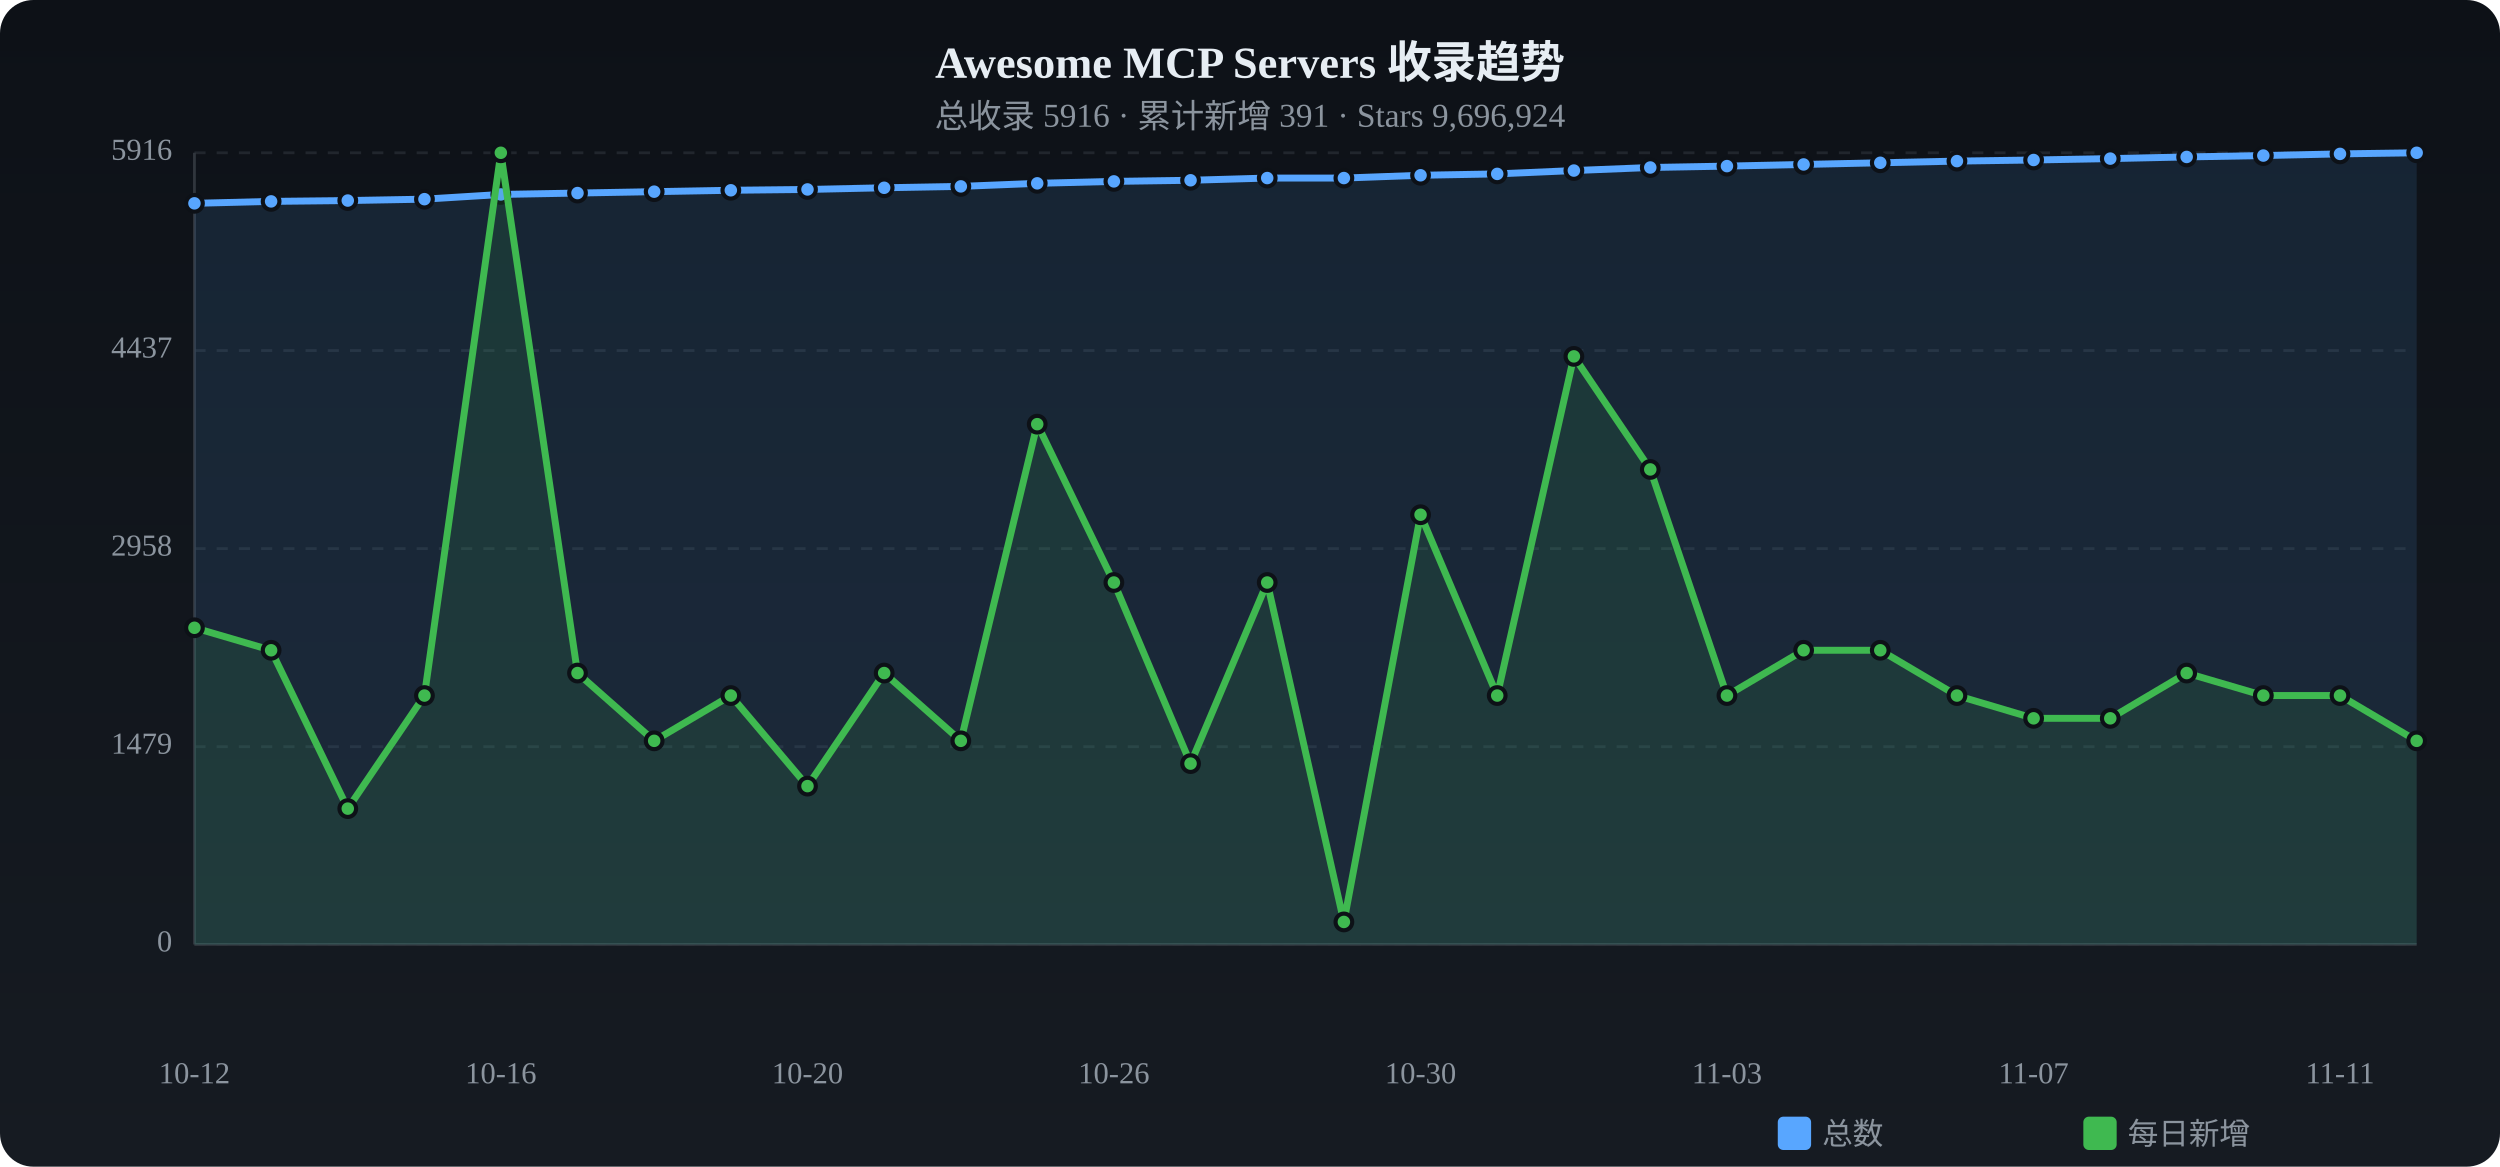
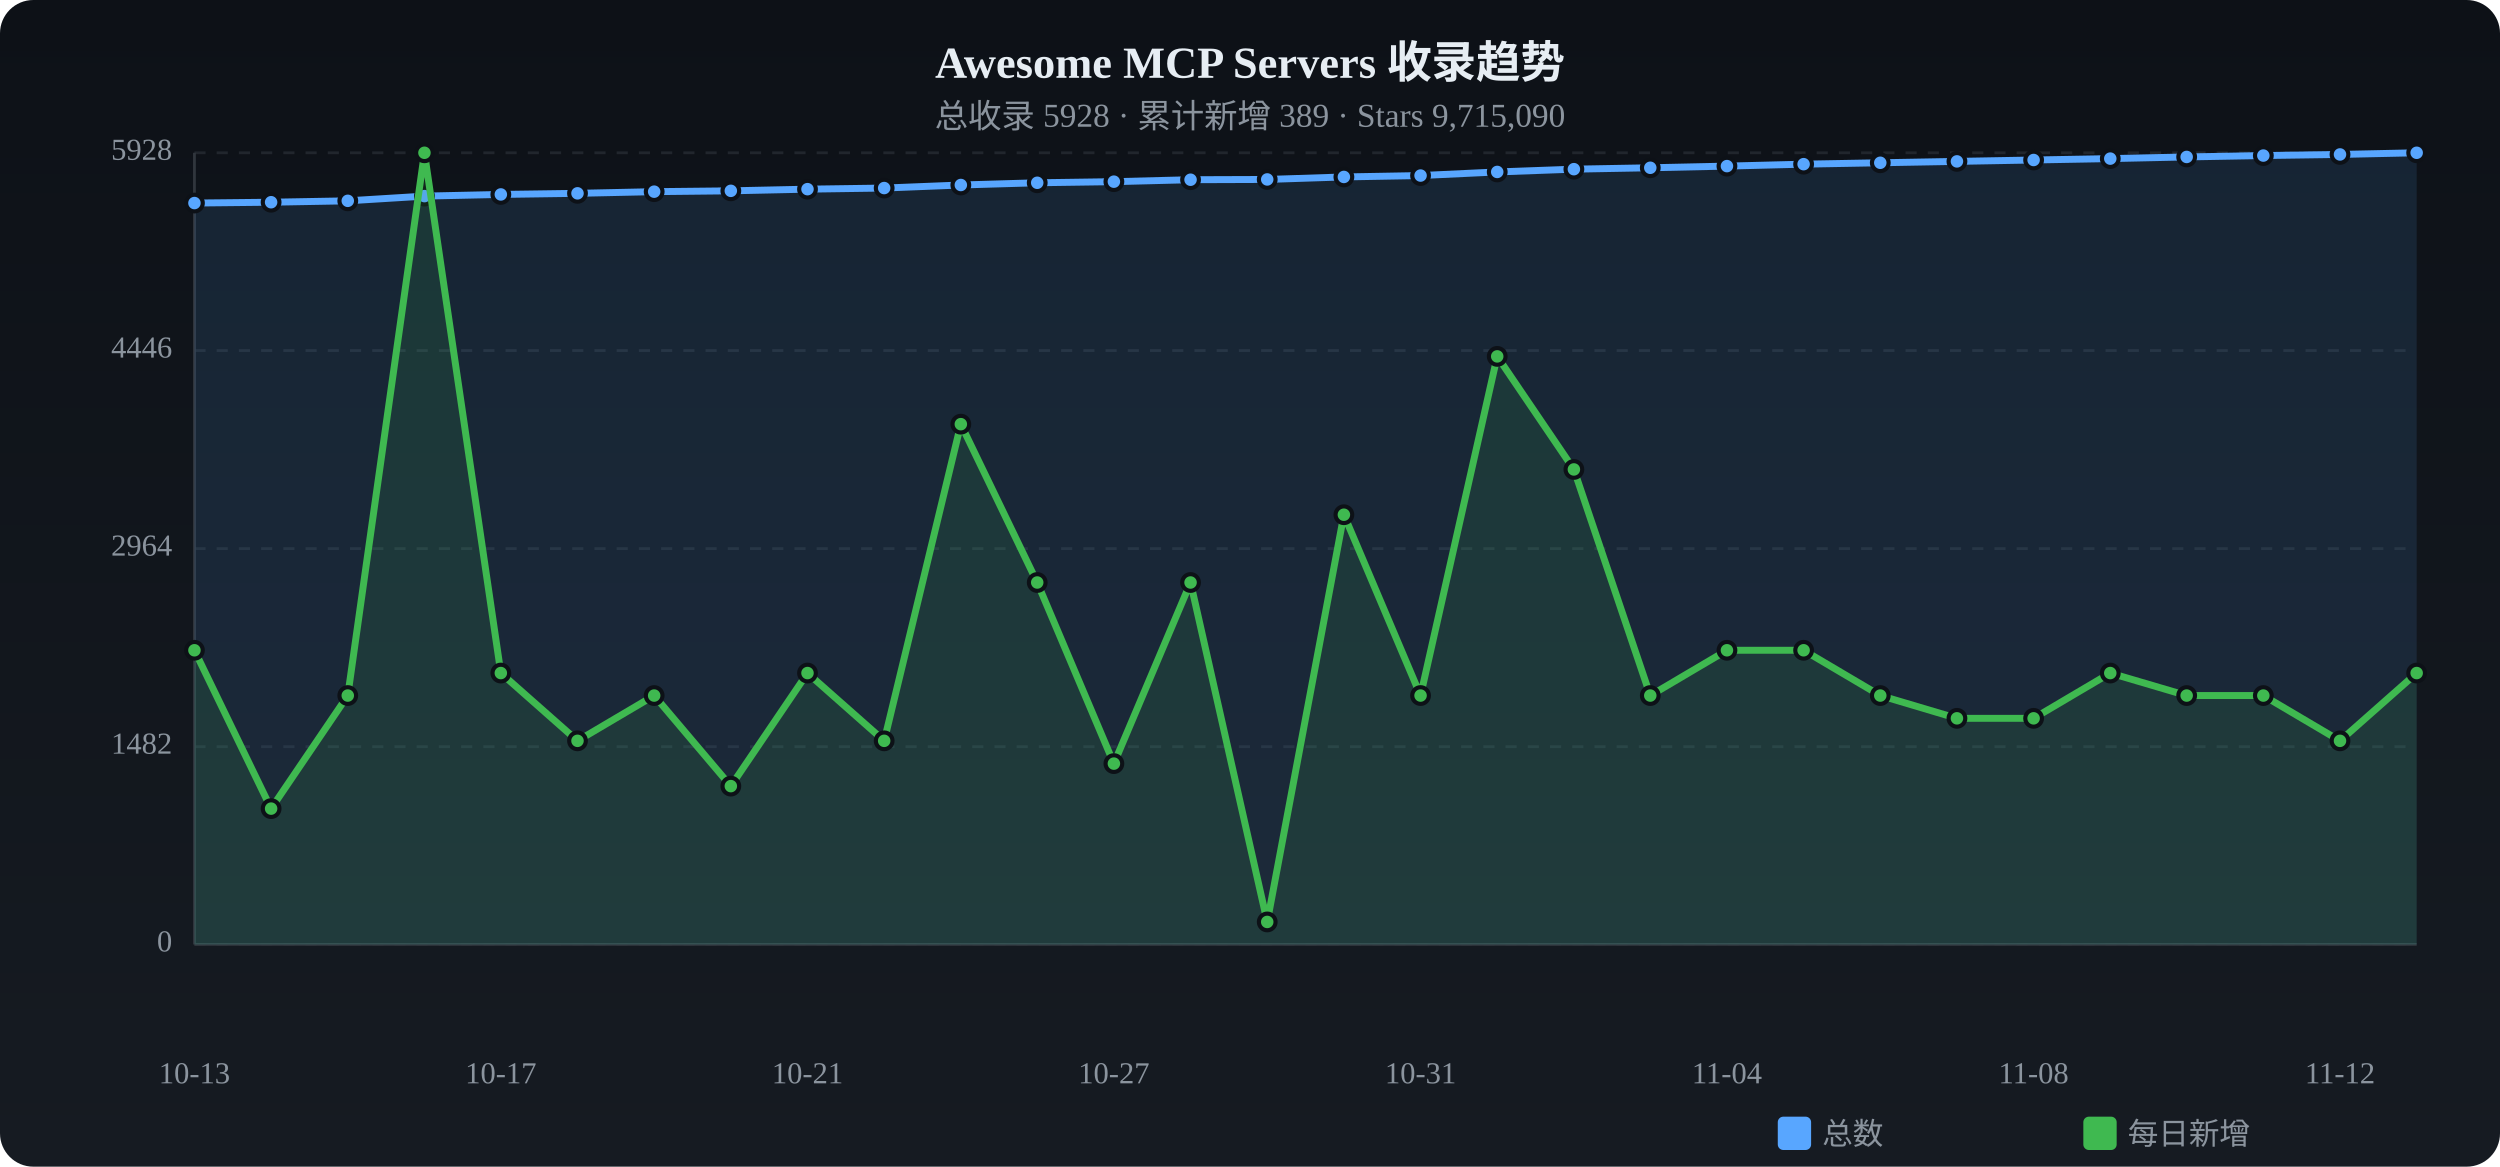
<svg xmlns="http://www.w3.org/2000/svg" viewBox="0 0 900 420" width="900" height="420">
  <defs>
    <linearGradient id="tbg" x1="0%" y1="0%" x2="0%" y2="100%">
      <stop offset="0%" stop-color="#0d1117" />
      <stop offset="100%" stop-color="#161b22" />
    </linearGradient>
  </defs>
  <rect width="900" height="420" rx="12" fill="url(#tbg)" />
  <text x="450.0" y="28" text-anchor="middle" fill="#e6edf3" font-size="16" font-weight="bold">Awesome MCP Servers 收录趋势</text>
-   <text x="450.0" y="46" text-anchor="middle" fill="#8b949e" font-size="12">总收录 5916 · 累计新增 391 · Stars 9,696,924</text>
+   <text x="450.0" y="46" text-anchor="middle" fill="#8b949e" font-size="12">总收录 5928 · 累计新增 389 · Stars 9,715,090</text>
  <text x="62" y="340.0" text-anchor="end" fill="#8b949e" font-size="11" dominant-baseline="middle">0</text>
  <line x1="70" y1="340.0" x2="870" y2="340.0" stroke="#21262d" stroke-dasharray="4 4" />
-   <text x="62" y="268.8" text-anchor="end" fill="#8b949e" font-size="11" dominant-baseline="middle">1479</text>
+   <text x="62" y="268.8" text-anchor="end" fill="#8b949e" font-size="11" dominant-baseline="middle">1482</text>
  <line x1="70" y1="268.8" x2="870" y2="268.8" stroke="#21262d" stroke-dasharray="4 4" />
-   <text x="62" y="197.5" text-anchor="end" fill="#8b949e" font-size="11" dominant-baseline="middle">2958</text>
+   <text x="62" y="197.5" text-anchor="end" fill="#8b949e" font-size="11" dominant-baseline="middle">2964</text>
  <line x1="70" y1="197.5" x2="870" y2="197.5" stroke="#21262d" stroke-dasharray="4 4" />
-   <text x="62" y="126.2" text-anchor="end" fill="#8b949e" font-size="11" dominant-baseline="middle">4437</text>
+   <text x="62" y="126.2" text-anchor="end" fill="#8b949e" font-size="11" dominant-baseline="middle">4446</text>
  <line x1="70" y1="126.2" x2="870" y2="126.2" stroke="#21262d" stroke-dasharray="4 4" />
-   <text x="62" y="55.0" text-anchor="end" fill="#8b949e" font-size="11" dominant-baseline="middle">5916</text>
+   <text x="62" y="55.0" text-anchor="end" fill="#8b949e" font-size="11" dominant-baseline="middle">5928</text>
  <line x1="70" y1="55.0" x2="870" y2="55.0" stroke="#21262d" stroke-dasharray="4 4" />
  <line x1="70" y1="55" x2="70" y2="340" stroke="#30363d" />
  <line x1="70" y1="340" x2="870" y2="340" stroke="#30363d" />
-   <path d="M70.0,73.2 L97.6,72.5 L125.2,72.2 L152.8,71.7 L180.3,70.0 L207.9,69.5 L235.5,69.0 L263.1,68.5 L290.7,68.2 L318.3,67.6 L345.9,67.1 L373.4,66.0 L401.0,65.3 L428.6,64.9 L456.2,64.1 L483.8,64.1 L511.4,63.1 L539.0,62.6 L566.6,61.4 L594.1,60.3 L621.7,59.8 L649.3,59.2 L676.9,58.6 L704.5,58.0 L732.1,57.6 L759.7,57.1 L787.2,56.5 L814.8,56.0 L842.4,55.4 L870.0,55.0 L870.0,340 L70.0,340 Z" fill="#58a6ff" opacity="0.12" />
-   <polyline points="70.0,73.2 97.6,72.5 125.2,72.2 152.8,71.7 180.3,70.0 207.9,69.5 235.5,69.0 263.1,68.5 290.7,68.2 318.3,67.6 345.9,67.1 373.4,66.0 401.0,65.3 428.6,64.9 456.2,64.1 483.8,64.1 511.4,63.1 539.0,62.6 566.6,61.4 594.1,60.3 621.7,59.8 649.3,59.2 676.9,58.6 704.5,58.0 732.1,57.6 759.7,57.1 787.2,56.5 814.8,56.0 842.4,55.4 870.0,55.0" fill="none" stroke="#58a6ff" stroke-width="2.5" stroke-linecap="round" stroke-linejoin="round" />
-   <circle cx="70.0" cy="73.2" r="3" fill="#58a6ff" stroke="#0d1117" stroke-width="1.5" />
-   <circle cx="97.6" cy="72.5" r="3" fill="#58a6ff" stroke="#0d1117" stroke-width="1.5" />
-   <circle cx="125.2" cy="72.2" r="3" fill="#58a6ff" stroke="#0d1117" stroke-width="1.5" />
-   <circle cx="152.8" cy="71.7" r="3" fill="#58a6ff" stroke="#0d1117" stroke-width="1.5" />
+   <path d="M70.0,73.1 L97.6,72.8 L125.2,72.3 L152.8,70.6 L180.3,70.0 L207.9,69.6 L235.5,69.0 L263.1,68.7 L290.7,68.1 L318.3,67.7 L345.9,66.6 L373.4,65.8 L401.0,65.4 L428.6,64.7 L456.2,64.6 L483.8,63.7 L511.4,63.2 L539.0,61.9 L566.6,60.9 L594.1,60.4 L621.7,59.8 L649.3,59.1 L676.9,58.6 L704.5,58.1 L732.1,57.6 L759.7,57.1 L787.2,56.5 L814.8,56.0 L842.4,55.6 L870.0,55.0 L870.0,340 L70.0,340 Z" fill="#58a6ff" opacity="0.12" />
+   <polyline points="70.0,73.1 97.6,72.8 125.2,72.3 152.8,70.6 180.3,70.0 207.9,69.6 235.5,69.0 263.1,68.7 290.7,68.1 318.3,67.7 345.9,66.6 373.4,65.8 401.0,65.4 428.6,64.7 456.2,64.6 483.8,63.7 511.4,63.2 539.0,61.9 566.6,60.9 594.1,60.4 621.7,59.8 649.3,59.1 676.9,58.6 704.5,58.1 732.1,57.6 759.7,57.1 787.2,56.5 814.8,56.0 842.4,55.6 870.0,55.0" fill="none" stroke="#58a6ff" stroke-width="2.5" stroke-linecap="round" stroke-linejoin="round" />
+   <circle cx="70.0" cy="73.1" r="3" fill="#58a6ff" stroke="#0d1117" stroke-width="1.5" />
+   <circle cx="97.6" cy="72.8" r="3" fill="#58a6ff" stroke="#0d1117" stroke-width="1.5" />
+   <circle cx="125.2" cy="72.3" r="3" fill="#58a6ff" stroke="#0d1117" stroke-width="1.5" />
+   <circle cx="152.8" cy="70.6" r="3" fill="#58a6ff" stroke="#0d1117" stroke-width="1.5" />
  <circle cx="180.3" cy="70.0" r="3" fill="#58a6ff" stroke="#0d1117" stroke-width="1.5" />
-   <circle cx="207.9" cy="69.5" r="3" fill="#58a6ff" stroke="#0d1117" stroke-width="1.5" />
+   <circle cx="207.9" cy="69.6" r="3" fill="#58a6ff" stroke="#0d1117" stroke-width="1.5" />
  <circle cx="235.5" cy="69.0" r="3" fill="#58a6ff" stroke="#0d1117" stroke-width="1.5" />
-   <circle cx="263.1" cy="68.5" r="3" fill="#58a6ff" stroke="#0d1117" stroke-width="1.5" />
-   <circle cx="290.7" cy="68.2" r="3" fill="#58a6ff" stroke="#0d1117" stroke-width="1.5" />
-   <circle cx="318.3" cy="67.6" r="3" fill="#58a6ff" stroke="#0d1117" stroke-width="1.5" />
-   <circle cx="345.9" cy="67.1" r="3" fill="#58a6ff" stroke="#0d1117" stroke-width="1.5" />
-   <circle cx="373.4" cy="66.0" r="3" fill="#58a6ff" stroke="#0d1117" stroke-width="1.5" />
-   <circle cx="401.0" cy="65.3" r="3" fill="#58a6ff" stroke="#0d1117" stroke-width="1.5" />
-   <circle cx="428.6" cy="64.9" r="3" fill="#58a6ff" stroke="#0d1117" stroke-width="1.5" />
-   <circle cx="456.2" cy="64.1" r="3" fill="#58a6ff" stroke="#0d1117" stroke-width="1.5" />
-   <circle cx="483.8" cy="64.1" r="3" fill="#58a6ff" stroke="#0d1117" stroke-width="1.5" />
-   <circle cx="511.4" cy="63.1" r="3" fill="#58a6ff" stroke="#0d1117" stroke-width="1.5" />
-   <circle cx="539.0" cy="62.6" r="3" fill="#58a6ff" stroke="#0d1117" stroke-width="1.5" />
-   <circle cx="566.6" cy="61.4" r="3" fill="#58a6ff" stroke="#0d1117" stroke-width="1.5" />
-   <circle cx="594.1" cy="60.3" r="3" fill="#58a6ff" stroke="#0d1117" stroke-width="1.5" />
+   <circle cx="263.1" cy="68.7" r="3" fill="#58a6ff" stroke="#0d1117" stroke-width="1.5" />
+   <circle cx="290.7" cy="68.1" r="3" fill="#58a6ff" stroke="#0d1117" stroke-width="1.5" />
+   <circle cx="318.3" cy="67.7" r="3" fill="#58a6ff" stroke="#0d1117" stroke-width="1.5" />
+   <circle cx="345.9" cy="66.6" r="3" fill="#58a6ff" stroke="#0d1117" stroke-width="1.5" />
+   <circle cx="373.4" cy="65.8" r="3" fill="#58a6ff" stroke="#0d1117" stroke-width="1.5" />
+   <circle cx="401.0" cy="65.4" r="3" fill="#58a6ff" stroke="#0d1117" stroke-width="1.5" />
+   <circle cx="428.6" cy="64.7" r="3" fill="#58a6ff" stroke="#0d1117" stroke-width="1.5" />
+   <circle cx="456.2" cy="64.6" r="3" fill="#58a6ff" stroke="#0d1117" stroke-width="1.5" />
+   <circle cx="483.8" cy="63.7" r="3" fill="#58a6ff" stroke="#0d1117" stroke-width="1.5" />
+   <circle cx="511.4" cy="63.2" r="3" fill="#58a6ff" stroke="#0d1117" stroke-width="1.5" />
+   <circle cx="539.0" cy="61.9" r="3" fill="#58a6ff" stroke="#0d1117" stroke-width="1.5" />
+   <circle cx="566.6" cy="60.9" r="3" fill="#58a6ff" stroke="#0d1117" stroke-width="1.5" />
+   <circle cx="594.1" cy="60.4" r="3" fill="#58a6ff" stroke="#0d1117" stroke-width="1.5" />
  <circle cx="621.7" cy="59.8" r="3" fill="#58a6ff" stroke="#0d1117" stroke-width="1.5" />
-   <circle cx="649.3" cy="59.2" r="3" fill="#58a6ff" stroke="#0d1117" stroke-width="1.5" />
+   <circle cx="649.3" cy="59.1" r="3" fill="#58a6ff" stroke="#0d1117" stroke-width="1.5" />
  <circle cx="676.9" cy="58.6" r="3" fill="#58a6ff" stroke="#0d1117" stroke-width="1.5" />
-   <circle cx="704.5" cy="58.0" r="3" fill="#58a6ff" stroke="#0d1117" stroke-width="1.5" />
+   <circle cx="704.5" cy="58.1" r="3" fill="#58a6ff" stroke="#0d1117" stroke-width="1.5" />
  <circle cx="732.1" cy="57.6" r="3" fill="#58a6ff" stroke="#0d1117" stroke-width="1.5" />
  <circle cx="759.7" cy="57.1" r="3" fill="#58a6ff" stroke="#0d1117" stroke-width="1.5" />
  <circle cx="787.2" cy="56.5" r="3" fill="#58a6ff" stroke="#0d1117" stroke-width="1.5" />
  <circle cx="814.8" cy="56.0" r="3" fill="#58a6ff" stroke="#0d1117" stroke-width="1.5" />
-   <circle cx="842.4" cy="55.4" r="3" fill="#58a6ff" stroke="#0d1117" stroke-width="1.5" />
+   <circle cx="842.4" cy="55.6" r="3" fill="#58a6ff" stroke="#0d1117" stroke-width="1.5" />
  <circle cx="870.0" cy="55.0" r="3" fill="#58a6ff" stroke="#0d1117" stroke-width="1.5" />
-   <path d="M70.0,226.0 L97.6,234.1 L125.2,291.1 L152.8,250.4 L180.3,55.0 L207.9,242.3 L235.5,266.7 L263.1,250.4 L290.7,283.0 L318.3,242.3 L345.9,266.7 L373.4,152.7 L401.0,209.7 L428.6,274.9 L456.2,209.7 L483.8,331.9 L511.4,185.3 L539.0,250.4 L566.6,128.3 L594.1,169.0 L621.7,250.4 L649.3,234.1 L676.9,234.1 L704.5,250.4 L732.1,258.6 L759.7,258.6 L787.2,242.3 L814.8,250.4 L842.4,250.4 L870.0,266.7 L870.0,340 L70.0,340 Z" fill="#3fb950" opacity="0.12" />
-   <polyline points="70.0,226.0 97.6,234.1 125.2,291.1 152.8,250.4 180.3,55.0 207.9,242.3 235.5,266.7 263.1,250.4 290.7,283.0 318.3,242.3 345.9,266.7 373.4,152.7 401.0,209.7 428.6,274.9 456.2,209.7 483.8,331.9 511.4,185.3 539.0,250.4 566.6,128.3 594.1,169.0 621.7,250.4 649.3,234.1 676.9,234.1 704.5,250.4 732.1,258.6 759.7,258.6 787.2,242.3 814.8,250.4 842.4,250.4 870.0,266.7" fill="none" stroke="#3fb950" stroke-width="2.5" stroke-linecap="round" stroke-linejoin="round" />
-   <circle cx="70.0" cy="226.0" r="3" fill="#3fb950" stroke="#0d1117" stroke-width="1.5" />
-   <circle cx="97.6" cy="234.1" r="3" fill="#3fb950" stroke="#0d1117" stroke-width="1.5" />
-   <circle cx="125.2" cy="291.1" r="3" fill="#3fb950" stroke="#0d1117" stroke-width="1.5" />
-   <circle cx="152.8" cy="250.4" r="3" fill="#3fb950" stroke="#0d1117" stroke-width="1.5" />
-   <circle cx="180.3" cy="55.0" r="3" fill="#3fb950" stroke="#0d1117" stroke-width="1.5" />
-   <circle cx="207.9" cy="242.3" r="3" fill="#3fb950" stroke="#0d1117" stroke-width="1.5" />
-   <circle cx="235.5" cy="266.7" r="3" fill="#3fb950" stroke="#0d1117" stroke-width="1.5" />
-   <circle cx="263.1" cy="250.4" r="3" fill="#3fb950" stroke="#0d1117" stroke-width="1.5" />
-   <circle cx="290.7" cy="283.0" r="3" fill="#3fb950" stroke="#0d1117" stroke-width="1.5" />
-   <circle cx="318.3" cy="242.3" r="3" fill="#3fb950" stroke="#0d1117" stroke-width="1.5" />
-   <circle cx="345.9" cy="266.7" r="3" fill="#3fb950" stroke="#0d1117" stroke-width="1.5" />
-   <circle cx="373.4" cy="152.7" r="3" fill="#3fb950" stroke="#0d1117" stroke-width="1.5" />
-   <circle cx="401.0" cy="209.7" r="3" fill="#3fb950" stroke="#0d1117" stroke-width="1.5" />
-   <circle cx="428.6" cy="274.9" r="3" fill="#3fb950" stroke="#0d1117" stroke-width="1.5" />
-   <circle cx="456.2" cy="209.7" r="3" fill="#3fb950" stroke="#0d1117" stroke-width="1.5" />
-   <circle cx="483.8" cy="331.9" r="3" fill="#3fb950" stroke="#0d1117" stroke-width="1.5" />
-   <circle cx="511.4" cy="185.3" r="3" fill="#3fb950" stroke="#0d1117" stroke-width="1.5" />
-   <circle cx="539.0" cy="250.4" r="3" fill="#3fb950" stroke="#0d1117" stroke-width="1.5" />
-   <circle cx="566.6" cy="128.3" r="3" fill="#3fb950" stroke="#0d1117" stroke-width="1.5" />
-   <circle cx="594.1" cy="169.0" r="3" fill="#3fb950" stroke="#0d1117" stroke-width="1.5" />
-   <circle cx="621.7" cy="250.4" r="3" fill="#3fb950" stroke="#0d1117" stroke-width="1.5" />
+   <path d="M70.0,234.1 L97.6,291.1 L125.2,250.4 L152.8,55.0 L180.3,242.3 L207.9,266.7 L235.5,250.4 L263.1,283.0 L290.7,242.3 L318.3,266.7 L345.9,152.7 L373.4,209.7 L401.0,274.9 L428.6,209.7 L456.2,331.9 L483.8,185.3 L511.4,250.4 L539.0,128.3 L566.6,169.0 L594.1,250.4 L621.7,234.1 L649.3,234.1 L676.9,250.4 L704.5,258.6 L732.1,258.6 L759.7,242.3 L787.2,250.4 L814.8,250.4 L842.4,266.7 L870.0,242.3 L870.0,340 L70.0,340 Z" fill="#3fb950" opacity="0.12" />
+   <polyline points="70.0,234.1 97.6,291.1 125.2,250.4 152.8,55.0 180.3,242.3 207.9,266.7 235.5,250.4 263.1,283.0 290.7,242.3 318.3,266.7 345.9,152.7 373.4,209.7 401.0,274.9 428.6,209.7 456.2,331.9 483.8,185.3 511.4,250.4 539.0,128.3 566.6,169.0 594.1,250.4 621.7,234.1 649.3,234.1 676.9,250.4 704.5,258.6 732.1,258.6 759.7,242.3 787.2,250.4 814.8,250.4 842.4,266.7 870.0,242.3" fill="none" stroke="#3fb950" stroke-width="2.5" stroke-linecap="round" stroke-linejoin="round" />
+   <circle cx="70.0" cy="234.1" r="3" fill="#3fb950" stroke="#0d1117" stroke-width="1.5" />
+   <circle cx="97.6" cy="291.1" r="3" fill="#3fb950" stroke="#0d1117" stroke-width="1.5" />
+   <circle cx="125.2" cy="250.4" r="3" fill="#3fb950" stroke="#0d1117" stroke-width="1.5" />
+   <circle cx="152.8" cy="55.0" r="3" fill="#3fb950" stroke="#0d1117" stroke-width="1.5" />
+   <circle cx="180.3" cy="242.3" r="3" fill="#3fb950" stroke="#0d1117" stroke-width="1.5" />
+   <circle cx="207.9" cy="266.7" r="3" fill="#3fb950" stroke="#0d1117" stroke-width="1.5" />
+   <circle cx="235.5" cy="250.4" r="3" fill="#3fb950" stroke="#0d1117" stroke-width="1.5" />
+   <circle cx="263.1" cy="283.0" r="3" fill="#3fb950" stroke="#0d1117" stroke-width="1.5" />
+   <circle cx="290.7" cy="242.3" r="3" fill="#3fb950" stroke="#0d1117" stroke-width="1.5" />
+   <circle cx="318.3" cy="266.7" r="3" fill="#3fb950" stroke="#0d1117" stroke-width="1.5" />
+   <circle cx="345.9" cy="152.7" r="3" fill="#3fb950" stroke="#0d1117" stroke-width="1.5" />
+   <circle cx="373.4" cy="209.7" r="3" fill="#3fb950" stroke="#0d1117" stroke-width="1.5" />
+   <circle cx="401.0" cy="274.9" r="3" fill="#3fb950" stroke="#0d1117" stroke-width="1.5" />
+   <circle cx="428.6" cy="209.7" r="3" fill="#3fb950" stroke="#0d1117" stroke-width="1.5" />
+   <circle cx="456.2" cy="331.9" r="3" fill="#3fb950" stroke="#0d1117" stroke-width="1.5" />
+   <circle cx="483.8" cy="185.3" r="3" fill="#3fb950" stroke="#0d1117" stroke-width="1.5" />
+   <circle cx="511.4" cy="250.4" r="3" fill="#3fb950" stroke="#0d1117" stroke-width="1.5" />
+   <circle cx="539.0" cy="128.3" r="3" fill="#3fb950" stroke="#0d1117" stroke-width="1.5" />
+   <circle cx="566.6" cy="169.0" r="3" fill="#3fb950" stroke="#0d1117" stroke-width="1.5" />
+   <circle cx="594.1" cy="250.4" r="3" fill="#3fb950" stroke="#0d1117" stroke-width="1.5" />
+   <circle cx="621.7" cy="234.1" r="3" fill="#3fb950" stroke="#0d1117" stroke-width="1.5" />
  <circle cx="649.3" cy="234.1" r="3" fill="#3fb950" stroke="#0d1117" stroke-width="1.5" />
-   <circle cx="676.9" cy="234.1" r="3" fill="#3fb950" stroke="#0d1117" stroke-width="1.5" />
-   <circle cx="704.5" cy="250.4" r="3" fill="#3fb950" stroke="#0d1117" stroke-width="1.5" />
+   <circle cx="676.9" cy="250.4" r="3" fill="#3fb950" stroke="#0d1117" stroke-width="1.5" />
+   <circle cx="704.5" cy="258.6" r="3" fill="#3fb950" stroke="#0d1117" stroke-width="1.5" />
  <circle cx="732.1" cy="258.6" r="3" fill="#3fb950" stroke="#0d1117" stroke-width="1.5" />
-   <circle cx="759.7" cy="258.6" r="3" fill="#3fb950" stroke="#0d1117" stroke-width="1.5" />
-   <circle cx="787.2" cy="242.3" r="3" fill="#3fb950" stroke="#0d1117" stroke-width="1.5" />
+   <circle cx="759.7" cy="242.3" r="3" fill="#3fb950" stroke="#0d1117" stroke-width="1.5" />
+   <circle cx="787.2" cy="250.4" r="3" fill="#3fb950" stroke="#0d1117" stroke-width="1.5" />
  <circle cx="814.8" cy="250.4" r="3" fill="#3fb950" stroke="#0d1117" stroke-width="1.5" />
-   <circle cx="842.4" cy="250.4" r="3" fill="#3fb950" stroke="#0d1117" stroke-width="1.5" />
-   <circle cx="870.0" cy="266.7" r="3" fill="#3fb950" stroke="#0d1117" stroke-width="1.5" />
-   <text x="70.0" y="390" text-anchor="middle" fill="#8b949e" font-size="11">10-12</text>
-   <text x="180.3" y="390" text-anchor="middle" fill="#8b949e" font-size="11">10-16</text>
-   <text x="290.7" y="390" text-anchor="middle" fill="#8b949e" font-size="11">10-20</text>
-   <text x="401.0" y="390" text-anchor="middle" fill="#8b949e" font-size="11">10-26</text>
-   <text x="511.4" y="390" text-anchor="middle" fill="#8b949e" font-size="11">10-30</text>
-   <text x="621.7" y="390" text-anchor="middle" fill="#8b949e" font-size="11">11-03</text>
-   <text x="732.1" y="390" text-anchor="middle" fill="#8b949e" font-size="11">11-07</text>
-   <text x="842.4" y="390" text-anchor="middle" fill="#8b949e" font-size="11">11-11</text>
+   <circle cx="842.4" cy="266.7" r="3" fill="#3fb950" stroke="#0d1117" stroke-width="1.5" />
+   <circle cx="870.0" cy="242.3" r="3" fill="#3fb950" stroke="#0d1117" stroke-width="1.5" />
+   <text x="70.0" y="390" text-anchor="middle" fill="#8b949e" font-size="11">10-13</text>
+   <text x="180.3" y="390" text-anchor="middle" fill="#8b949e" font-size="11">10-17</text>
+   <text x="290.7" y="390" text-anchor="middle" fill="#8b949e" font-size="11">10-21</text>
+   <text x="401.0" y="390" text-anchor="middle" fill="#8b949e" font-size="11">10-27</text>
+   <text x="511.4" y="390" text-anchor="middle" fill="#8b949e" font-size="11">10-31</text>
+   <text x="621.7" y="390" text-anchor="middle" fill="#8b949e" font-size="11">11-04</text>
+   <text x="732.1" y="390" text-anchor="middle" fill="#8b949e" font-size="11">11-08</text>
+   <text x="842.4" y="390" text-anchor="middle" fill="#8b949e" font-size="11">11-12</text>
  <rect x="640" y="402" width="12" height="12" rx="2" fill="#58a6ff" />
  <text x="656" y="412" fill="#8b949e" font-size="11">总数</text>
  <rect x="750" y="402" width="12" height="12" rx="2" fill="#3fb950" />
  <text x="766" y="412" fill="#8b949e" font-size="11">每日新增</text>
</svg>
